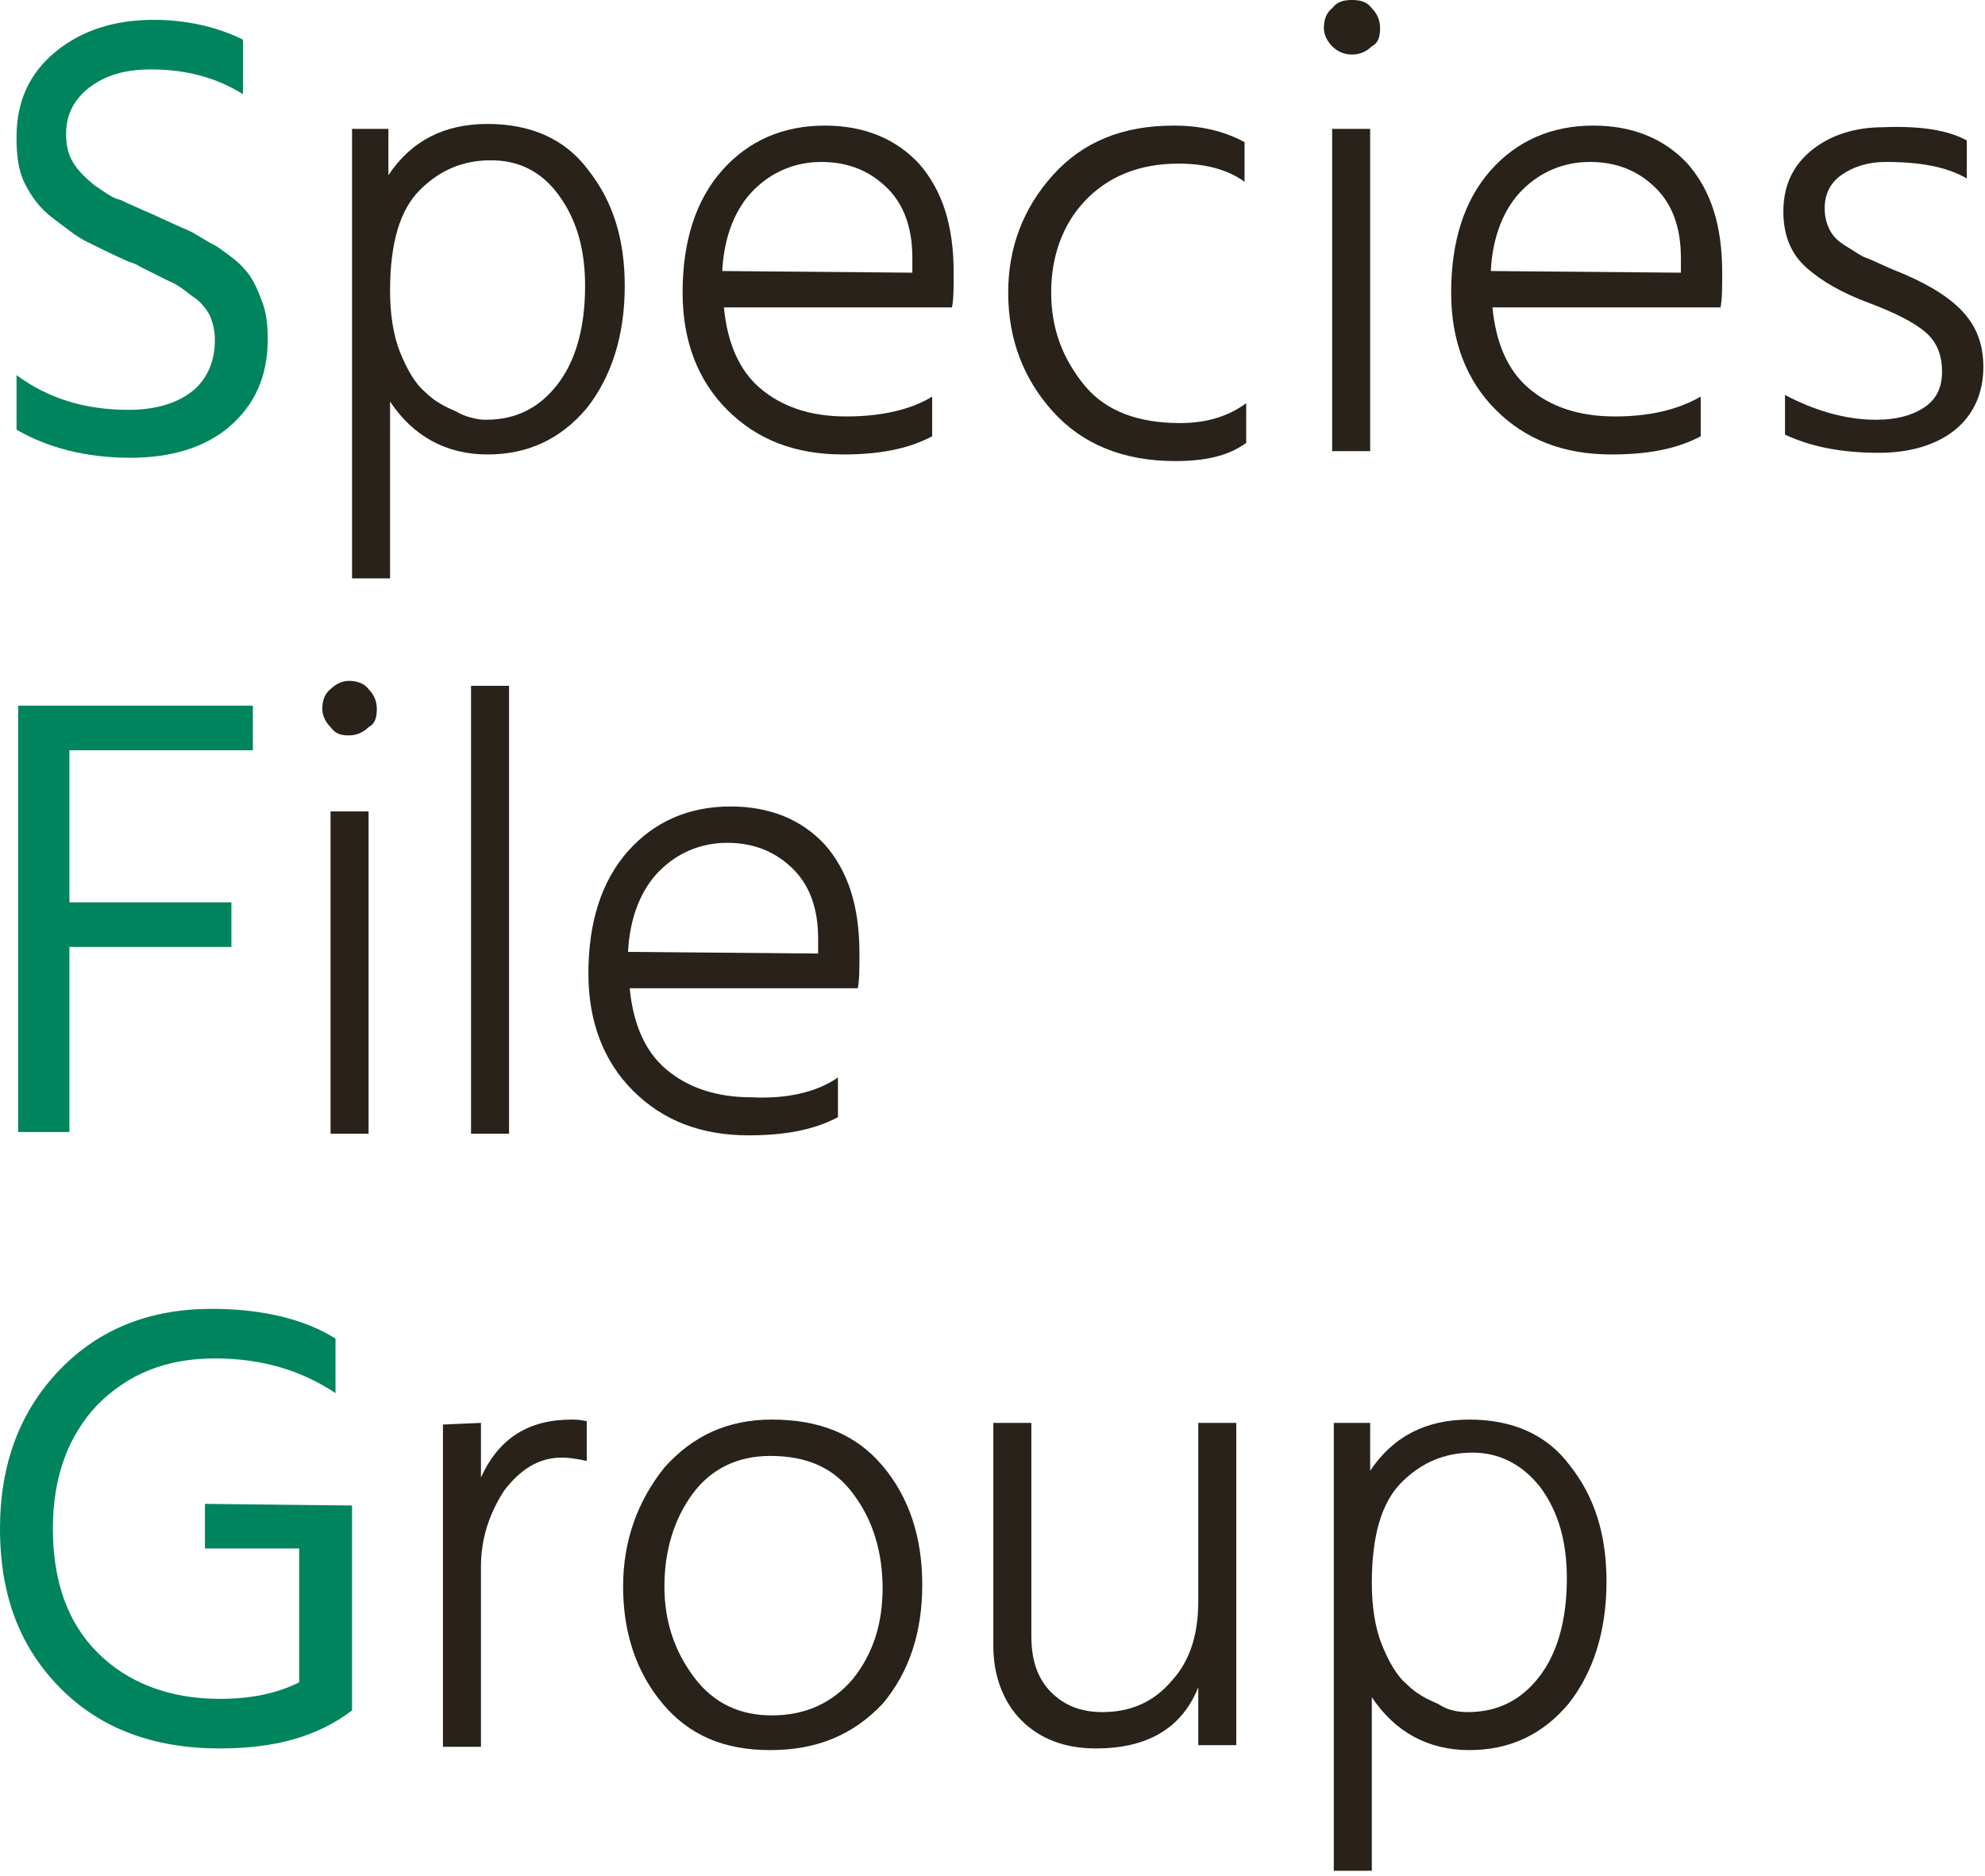
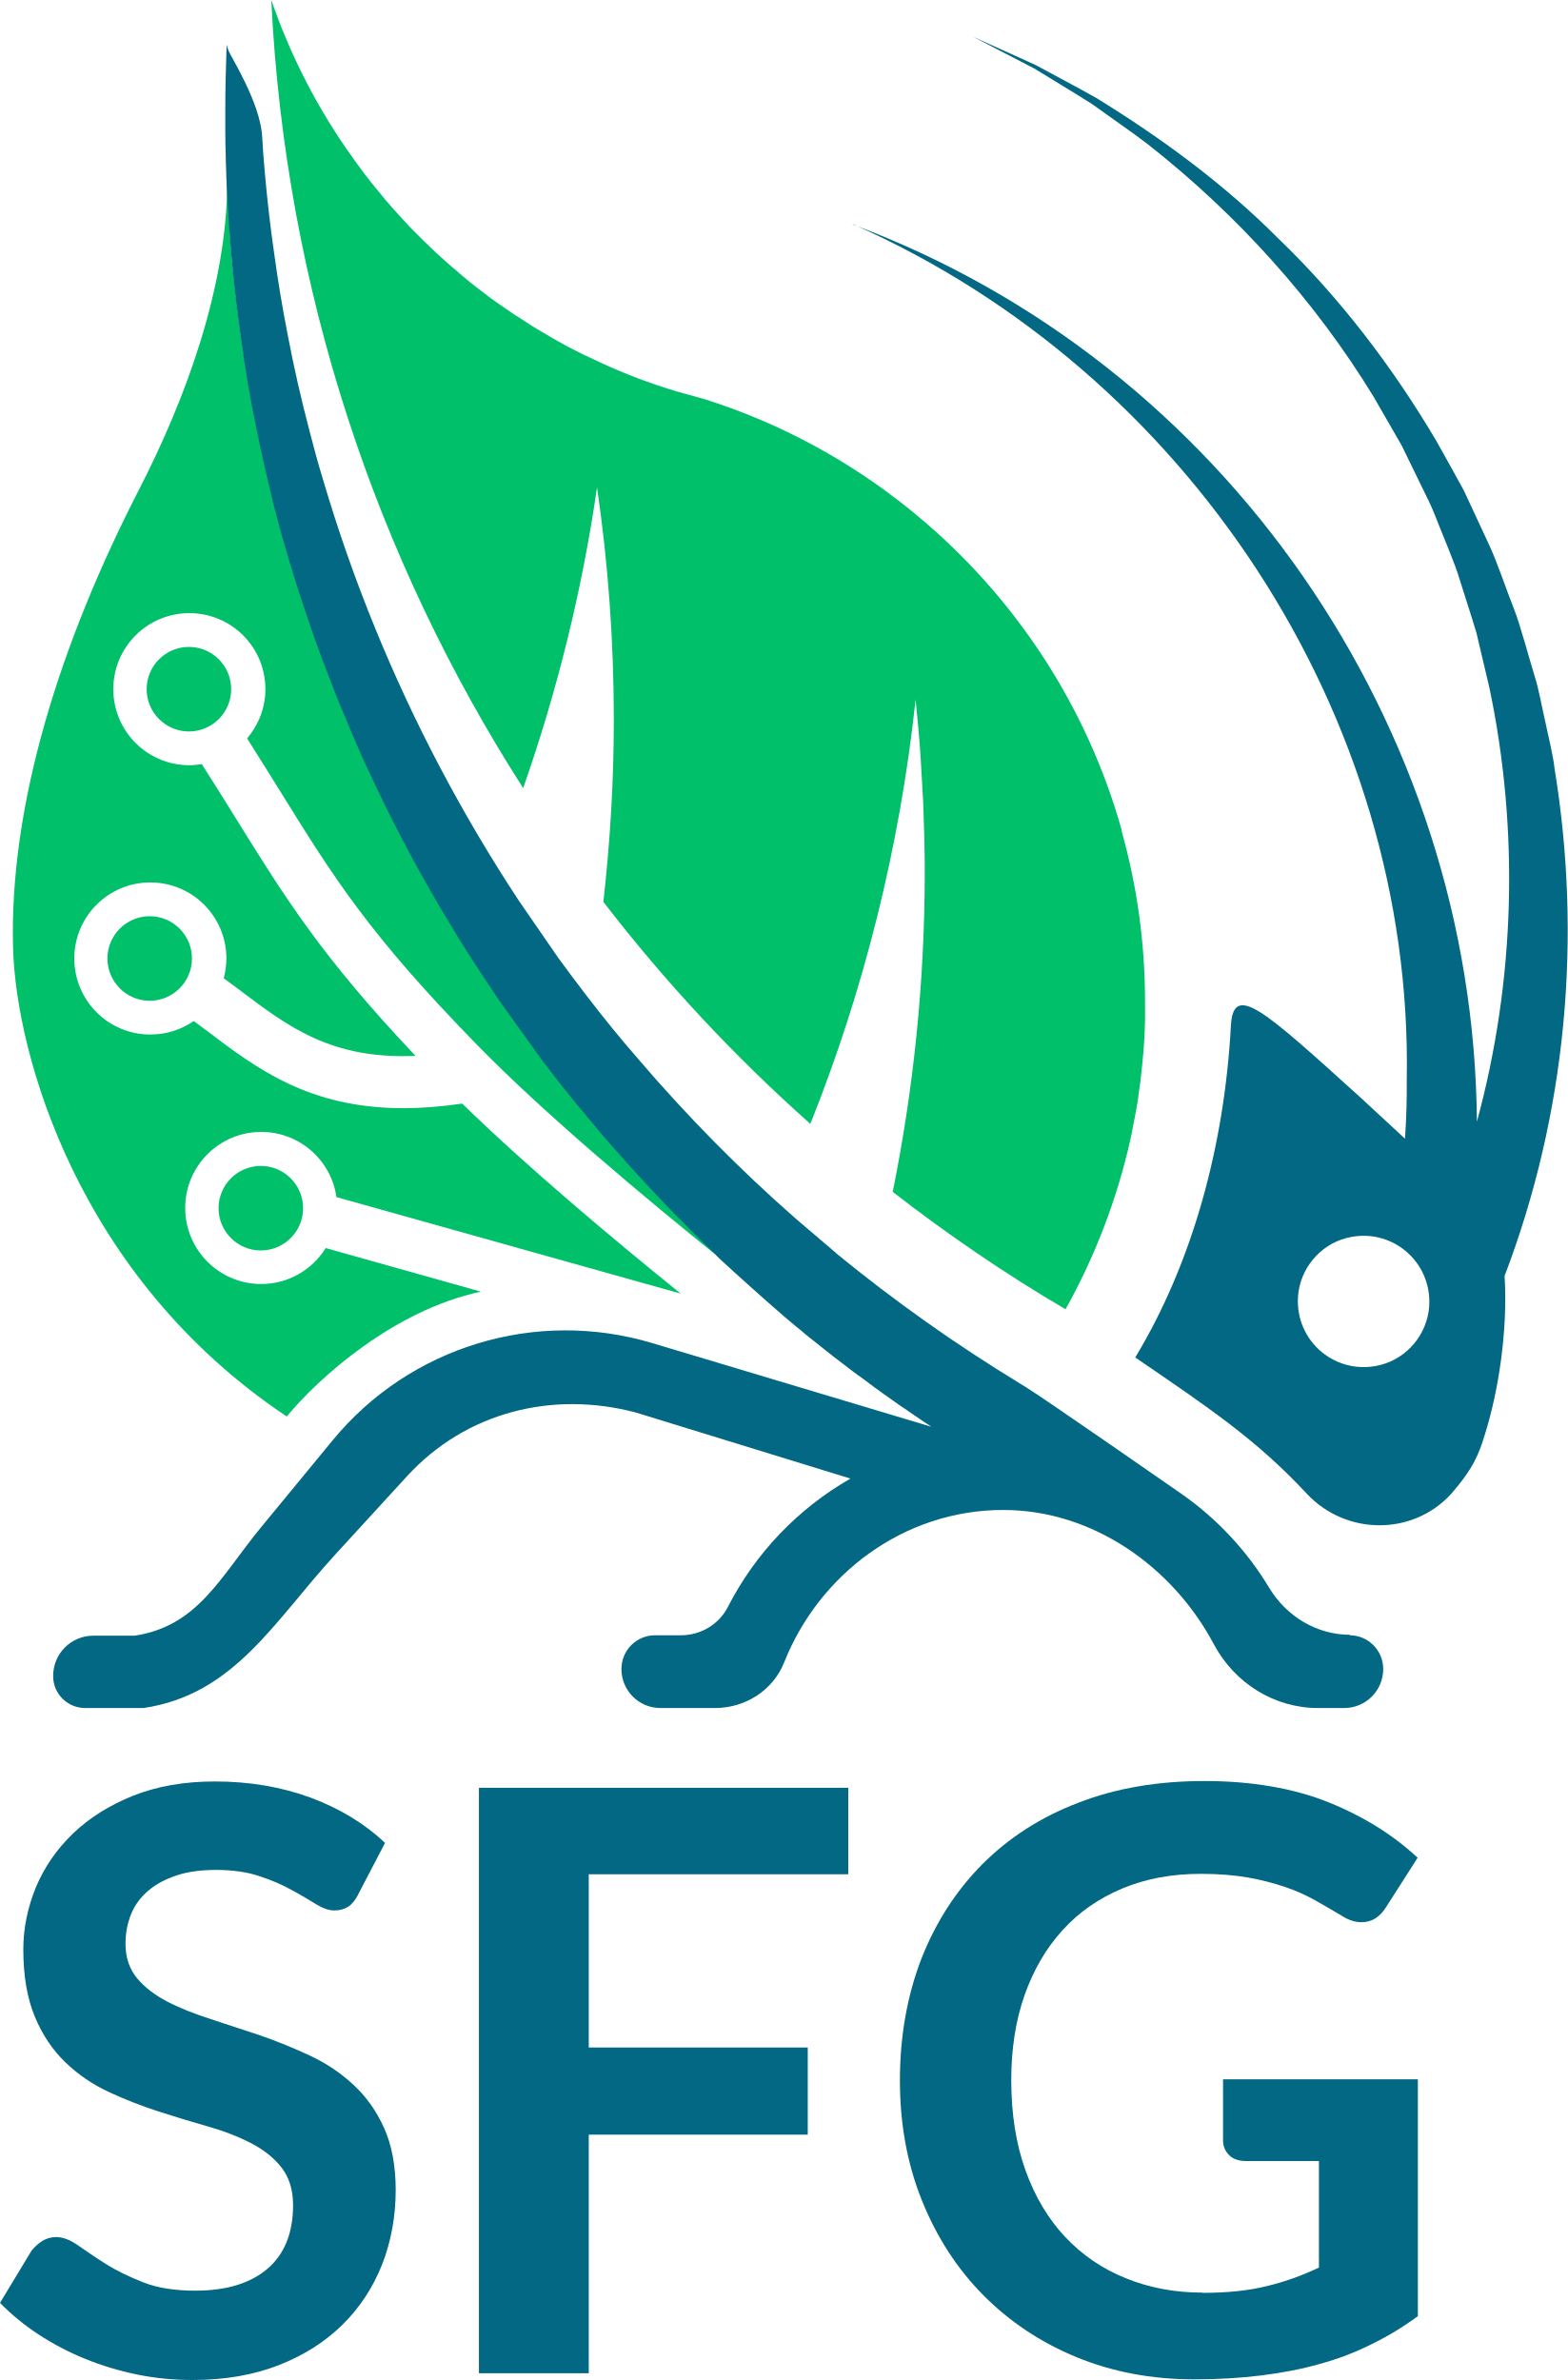
- <svg xmlns="http://www.w3.org/2000/svg" version="1.1" id="Capa_1" x="0px" y="0px" viewBox="0 0 120.1 113.5" width="120.1" height="113.5" style="enable-background:new 0 0 120.1 113.5;" xml:space="preserve">
-   <style type="text/css">
- 	.st0{fill:#00845D;}
- 	.st1{fill:#28221B;}
- </style>
-   <g>
-     <path class="st0" d="M14.7,2.4v3.3c-1.6-1-3.4-1.5-5.6-1.5c-1.6,0-2.8,0.4-3.7,1.1S4,6.9,4,8.1c0,0.6,0.1,1.2,0.4,1.7   s0.7,0.9,1.3,1.4c0.6,0.4,1.1,0.8,1.6,0.9c0.4,0.2,1.1,0.5,2,0.9c0.9,0.4,1.5,0.7,2,0.9c0.5,0.2,1,0.6,1.8,1   c0.7,0.5,1.3,0.9,1.7,1.4c0.4,0.4,0.7,1,1,1.8c0.3,0.7,0.4,1.5,0.4,2.4c0,2.3-0.8,4-2.3,5.3s-3.6,1.9-6,1.9c-2.7,0-5-0.6-6.9-1.7   v-3.3c1.9,1.4,4.1,2.1,6.8,2.1c1.6,0,2.9-0.4,3.8-1.1c0.9-0.7,1.4-1.8,1.4-3.1c0-0.6-0.1-1-0.3-1.5c-0.2-0.4-0.6-0.9-1.1-1.2   c-0.5-0.4-0.9-0.7-1.4-0.9c-0.4-0.2-1-0.5-1.8-0.9c-0.1-0.1-0.4-0.2-0.7-0.3c-1.1-0.5-1.9-0.9-2.5-1.2c-0.6-0.3-1.2-0.8-2-1.4   c-0.8-0.6-1.3-1.3-1.7-2.1c-0.4-0.8-0.5-1.7-0.5-2.8c0-2.2,0.8-3.9,2.4-5.2s3.6-1.9,5.9-1.9C11.2,1.2,13.1,1.6,14.7,2.4z" />
-     <path class="st1" d="M23.5,7.8v2.8c1.4-2.1,3.4-3.1,6-3.1c2.6,0,4.7,0.9,6.1,2.8c1.5,1.9,2.2,4.2,2.2,7c0,3-0.8,5.5-2.3,7.4   c-1.6,1.9-3.6,2.8-6,2.8c-2.5,0-4.5-1.1-5.9-3.2V35h-2.3V7.8H23.5z M29.4,25.4c1.8,0,3.2-0.7,4.3-2.1s1.7-3.4,1.7-6   c0-2.2-0.5-4-1.6-5.5s-2.5-2.1-4.1-2.1c-1.7,0-3.1,0.6-4.3,1.8c-1.2,1.2-1.8,3.2-1.8,6.1c0,1.4,0.2,2.7,0.6,3.7   c0.4,1,0.9,1.9,1.5,2.4c0.6,0.6,1.2,0.9,1.9,1.2C28.1,25.2,28.8,25.4,29.4,25.4z" />
-     <path class="st1" d="M56.4,24v2.4c-1.5,0.8-3.3,1.1-5.4,1.1c-2.9,0-5.2-0.9-7-2.7c-1.8-1.8-2.7-4.2-2.7-7.1c0-3.1,0.8-5.6,2.4-7.4   c1.6-1.8,3.7-2.7,6.2-2.7c2.4,0,4.3,0.8,5.7,2.3c1.4,1.6,2.1,3.7,2.1,6.6c0,0.9,0,1.6-0.1,2.1H43.8c0.2,2.1,0.9,3.8,2.2,4.9   c1.3,1.1,3,1.7,5.2,1.7C53.3,25.2,55.1,24.8,56.4,24z M55.2,16.5v-0.9c0-1.8-0.5-3.2-1.5-4.2s-2.3-1.6-4-1.6c-1.6,0-3,0.6-4.1,1.7   c-1.1,1.1-1.8,2.8-1.9,4.9L55.2,16.5L55.2,16.5z" />
-     <path class="st1" d="M63.6,17.7c0,2.2,0.7,4,2,5.6s3.3,2.3,5.8,2.3c1.6,0,2.9-0.4,4-1.2v2.4c-1.1,0.8-2.5,1.1-4.3,1.1   c-3.1,0-5.6-1-7.4-3s-2.7-4.4-2.7-7.2c0-2.7,0.9-5.1,2.7-7.1s4.2-3,7.3-3c1.6,0,3,0.3,4.3,1v2.4c-1.1-0.8-2.5-1.1-4-1.1   c-2.4,0-4.3,0.8-5.7,2.3C64.3,13.6,63.6,15.5,63.6,17.7z" />
-     <path class="st1" d="M80.6,2.8c-0.3-0.3-0.5-0.7-0.5-1.1s0.1-0.9,0.5-1.2C80.9,0.1,81.3,0,81.8,0s0.9,0.1,1.2,0.5   c0.3,0.3,0.5,0.7,0.5,1.2s-0.1,0.9-0.5,1.1c-0.3,0.3-0.7,0.5-1.2,0.5S80.9,3.1,80.6,2.8z M80.6,27.3V7.8h2.3v19.5H80.6z" />
-     <path class="st1" d="M102.9,24v2.4c-1.5,0.8-3.3,1.1-5.4,1.1c-2.9,0-5.2-0.9-7-2.7c-1.8-1.8-2.7-4.2-2.7-7.1c0-3.1,0.8-5.6,2.4-7.4   s3.7-2.7,6.2-2.7c2.4,0,4.3,0.8,5.7,2.3c1.4,1.6,2.1,3.7,2.1,6.6c0,0.9,0,1.6-0.1,2.1H90.3c0.2,2.1,0.9,3.8,2.2,4.9   c1.3,1.1,3,1.7,5.2,1.7C99.8,25.2,101.5,24.8,102.9,24z M101.7,16.5v-0.9c0-1.8-0.5-3.2-1.5-4.2c-1-1-2.3-1.6-4-1.6   c-1.6,0-3,0.6-4.1,1.7c-1.1,1.1-1.8,2.8-1.9,4.9L101.7,16.5L101.7,16.5z" />
-     <path class="st1" d="M119,8.5v2.3c-1.2-0.7-2.8-1-4.9-1c-1.1,0-2,0.3-2.7,0.8c-0.7,0.5-1,1.2-1,2c0,0.5,0.1,0.9,0.3,1.3   c0.2,0.4,0.5,0.7,1,1c0.5,0.3,0.9,0.6,1.2,0.7c0.3,0.1,0.9,0.4,1.6,0.7c1.8,0.7,3.2,1.5,4.1,2.4c0.9,0.9,1.4,2,1.4,3.5   c0,1.6-0.6,2.9-1.7,3.8c-1.1,0.9-2.7,1.4-4.6,1.4c-2.4,0-4.2-0.4-5.7-1.1v-2.4c1.7,0.9,3.6,1.5,5.5,1.5c1.3,0,2.3-0.3,3-0.8   c0.7-0.5,1-1.2,1-2.1c0-1-0.3-1.8-1-2.4c-0.7-0.6-1.9-1.2-3.5-1.8c-1.6-0.6-2.8-1.3-3.7-2.1c-0.9-0.8-1.4-1.9-1.4-3.4   c0-1.6,0.6-2.8,1.7-3.7c1.1-0.9,2.6-1.4,4.3-1.4C116.3,7.6,117.9,7.9,119,8.5z" />
-     <path class="st0" d="M15.3,45.4H4.2v9.2H14v2.7H4.2v11.2H1.1V42.7h14.2V45.4z" />
-     <path class="st1" d="M20,44c-0.3-0.3-0.5-0.7-0.5-1.1c0-0.4,0.1-0.9,0.5-1.2c0.3-0.3,0.7-0.5,1.1-0.5s0.9,0.1,1.2,0.5   c0.3,0.3,0.5,0.7,0.5,1.2c0,0.5-0.1,0.9-0.5,1.1c-0.3,0.3-0.7,0.5-1.2,0.5S20.3,44.4,20,44z M20,68.6V49.1h2.3v19.5H20z" />
-     <path class="st1" d="M28.5,68.6V41.5h2.3v27.1H28.5z" />
-     <path class="st1" d="M50.7,65.2v2.4c-1.5,0.8-3.3,1.1-5.4,1.1c-2.9,0-5.2-0.9-7-2.7s-2.7-4.2-2.7-7.1c0-3.1,0.8-5.6,2.4-7.4   s3.7-2.7,6.2-2.7c2.4,0,4.3,0.8,5.7,2.3c1.4,1.6,2.1,3.7,2.1,6.6c0,0.9,0,1.6-0.1,2.1H38.1c0.2,2.1,0.9,3.8,2.2,4.9   c1.3,1.1,3,1.7,5.2,1.7C47.6,66.5,49.4,66.1,50.7,65.2z M49.5,57.7v-0.9c0-1.8-0.5-3.2-1.5-4.2s-2.3-1.6-4-1.6   c-1.6,0-3,0.6-4.1,1.7c-1.1,1.1-1.8,2.8-1.9,4.9L49.5,57.7L49.5,57.7z" />
-     <path class="st0" d="M21.3,91.1v12.3h0l0,0.1c-2.1,1.6-4.7,2.3-8,2.3c-4,0-7.2-1.2-9.6-3.6S0,96.7,0,92.5c0-3.9,1.2-7.1,3.6-9.6   c2.4-2.5,5.5-3.7,9.2-3.7c3,0,5.6,0.6,7.5,1.8v3.3c-2.1-1.4-4.5-2.1-7.3-2.1c-2.9,0-5.2,0.9-7.1,2.8c-1.8,1.9-2.7,4.4-2.7,7.5   c0,3.2,0.9,5.7,2.7,7.5s4.3,2.8,7.4,2.8c1.8,0,3.4-0.3,4.8-1v-8.1h-5.7V91L21.3,91.1L21.3,91.1L21.3,91.1z" />
-     <path class="st1" d="M29.1,86.1v3.3c1.1-2.4,2.9-3.5,5.5-3.5c0.2,0,0.5,0,0.9,0.1v2.4c-0.5-0.1-1-0.2-1.5-0.2c-1.4,0-2.5,0.7-3.5,2   c-0.9,1.4-1.4,2.9-1.4,4.6v10.9h-2.3V86.2L29.1,86.1L29.1,86.1z" />
-     <path class="st1" d="M46.6,105.9c-2.8,0-4.9-0.9-6.5-2.8s-2.4-4.3-2.4-7.1c0-2.8,0.9-5.2,2.5-7.2c1.7-1.9,3.8-2.9,6.5-2.9   c2.9,0,5.1,0.9,6.7,2.8c1.6,1.9,2.4,4.3,2.4,7.2c0,2.9-0.8,5.3-2.4,7.2C51.6,105,49.4,105.9,46.6,105.9z M46.6,88.1   c-2,0-3.6,0.8-4.7,2.3c-1.1,1.5-1.7,3.4-1.7,5.6c0,2.1,0.6,3.9,1.8,5.5s2.8,2.3,4.7,2.3c2.1,0,3.7-0.8,4.9-2.2   c1.2-1.5,1.8-3.3,1.8-5.5c0-2.2-0.6-4.1-1.7-5.6C50.5,88.8,48.8,88.1,46.6,88.1z" />
-     <path class="st1" d="M72.5,86.1h2.3v19.5h-2.3v-3.5c-1,2.5-3.1,3.7-6.2,3.7c-1.9,0-3.4-0.6-4.5-1.7c-1.1-1.1-1.7-2.7-1.7-4.5V86.1   h2.3V99c0,1.5,0.4,2.6,1.2,3.4c0.8,0.8,1.8,1.2,3.1,1.2c1.7,0,3.1-0.6,4.2-1.9c1.1-1.2,1.6-2.8,1.6-4.8L72.5,86.1L72.5,86.1z" />
-     <path class="st1" d="M82.9,86.1V89c1.4-2.1,3.4-3.1,6-3.1c2.6,0,4.7,0.9,6.1,2.8c1.5,1.9,2.2,4.2,2.2,7c0,3-0.8,5.5-2.3,7.4   c-1.6,1.9-3.6,2.8-6,2.8c-2.5,0-4.5-1.1-5.9-3.2v10.5h-2.3V86.1H82.9z M88.8,103.6c1.8,0,3.2-0.7,4.3-2.1c1.1-1.4,1.7-3.4,1.7-6   c0-2.2-0.5-4-1.6-5.5c-1.1-1.4-2.5-2.1-4.1-2.1c-1.7,0-3.1,0.6-4.3,1.8c-1.2,1.2-1.8,3.2-1.8,6.1c0,1.4,0.2,2.7,0.6,3.7   c0.4,1,0.9,1.9,1.5,2.4c0.6,0.6,1.2,0.9,1.9,1.2C87.6,103.5,88.2,103.6,88.8,103.6z" />
+ <svg xmlns="http://www.w3.org/2000/svg" id="Layer_2" data-name="Layer 2" viewBox="0 0 71.95 109.23" width="100px">
+   <defs>
+     <style>
+       .cls-1 {
+         fill: #00c069;
+       }
+ 
+       .cls-2 {
+         fill: #036884;
+       }
+     </style>
+   </defs>
+   <g id="Layer_2-2" data-name="Layer 2">
+     <g id="Layer_1-2" data-name="Layer 1-2">
+       <g>
+         <g>
+           <path class="cls-2" d="m16.45,86.93c-.14.27-.29.46-.47.58-.18.11-.39.17-.64.17s-.53-.1-.84-.29-.67-.41-1.1-.64c-.42-.24-.91-.45-1.48-.64-.56-.19-1.23-.29-2-.29-.69,0-1.3.08-1.81.25-.51.17-.95.4-1.3.7-.35.3-.62.65-.79,1.07s-.26.87-.26,1.37c0,.63.18,1.16.53,1.58s.82.78,1.4,1.08c.58.3,1.25.56,1.99.8.74.24,1.5.49,2.28.75.77.27,1.53.58,2.28.93s1.41.8,1.99,1.34c.58.54,1.05,1.2,1.4,1.98.35.78.53,1.73.53,2.84,0,1.21-.21,2.35-.62,3.41-.42,1.06-1.02,1.98-1.82,2.77-.8.79-1.78,1.41-2.93,1.86-1.15.45-2.47.68-3.96.68-.85,0-1.7-.08-2.53-.25s-1.63-.41-2.39-.72-1.47-.68-2.14-1.12c-.66-.43-1.25-.92-1.77-1.45l1.45-2.4c.14-.17.3-.32.49-.44s.41-.18.64-.18c.31,0,.64.13,1,.38s.78.54,1.27.85,1.07.59,1.73.85,1.46.38,2.39.38c1.42,0,2.53-.34,3.31-1.01s1.17-1.65,1.17-2.91c0-.71-.18-1.28-.53-1.73-.35-.45-.82-.82-1.4-1.12s-1.25-.56-1.99-.77-1.5-.44-2.27-.69-1.52-.54-2.27-.89-1.41-.8-1.99-1.36c-.58-.56-1.05-1.25-1.4-2.09s-.53-1.87-.53-3.09c0-.98.2-1.93.58-2.86.39-.93.96-1.75,1.71-2.47.75-.72,1.67-1.29,2.76-1.73,1.09-.43,2.33-.65,3.74-.65,1.59,0,3.05.25,4.39.74,1.34.5,2.48,1.19,3.42,2.08l-1.23,2.36h.01Z" />
+           <path class="cls-2" d="m38.93,82.04v3.98h-11.91v7.95h10.05v4h-10.05v10.95h-5.04v-26.87h16.95Z" />
+           <path class="cls-2" d="m55.19,105.23c1.13,0,2.11-.1,2.95-.31.84-.2,1.63-.49,2.39-.85v-4.89h-3.36c-.32,0-.58-.09-.76-.27s-.28-.4-.28-.66v-2.82h8.94v10.87c-.68.5-1.39.93-2.13,1.29-.74.37-1.52.67-2.36.9-.84.24-1.73.41-2.69.53s-1.98.18-3.08.18c-1.96,0-3.76-.34-5.41-1.02s-3.07-1.63-4.27-2.84-2.14-2.66-2.82-4.35c-.68-1.69-1.01-3.52-1.01-5.52s.33-3.87.98-5.56c.66-1.68,1.59-3.13,2.8-4.35,1.21-1.21,2.67-2.16,4.4-2.82,1.72-.67,3.65-1,5.8-1s4.09.33,5.7.98,2.96,1.5,4.08,2.54l-1.45,2.27c-.29.46-.66.69-1.13.69-.3,0-.6-.1-.91-.3-.4-.24-.8-.47-1.22-.71-.42-.23-.87-.44-1.38-.61-.5-.17-1.07-.32-1.69-.43-.63-.11-1.35-.17-2.17-.17-1.33,0-2.52.22-3.6.67-1.07.45-1.99,1.08-2.74,1.91-.76.83-1.34,1.83-1.75,2.99-.41,1.17-.61,2.47-.61,3.9,0,1.55.22,2.93.65,4.13s1.04,2.23,1.82,3.06,1.71,1.47,2.79,1.9c1.08.44,2.25.66,3.53.66h0Z" />
+         </g>
+         <g>
+           <g>
+             <g>
+               <path class="cls-1" d="m51.49,38.14c-1.61-5.77-4.96-10.81-9.45-14.52-.11-.09-.23-.19-.34-.28-2.74-2.2-5.88-3.91-9.3-5-.72-.21-1.2-.32-1.78-.51-1.23-.39-2.42-.87-3.57-1.43-.09-.04-.17-.08-.26-.12-.23-.11-.46-.23-.69-.35-.13-.07-.27-.14-.4-.22-.08-.04-.17-.09-.25-.14-.16-.09-.32-.18-.48-.28-.42-.24-.83-.5-1.23-.77-.01,0-.02-.02-.04-.02-.14-.09-.27-.18-.41-.28-.02-.01-.04-.03-.06-.04s-.04-.02-.06-.04c-.02-.01-.03-.02-.04-.03-.17-.11-.34-.23-.5-.35-.15-.1-.29-.21-.44-.33-.11-.08-.22-.17-.33-.25-.2-.15-.39-.31-.59-.48-.12-.1-.24-.2-.36-.31-.04-.03-.07-.06-.11-.09-.11-.09-.21-.19-.32-.28-.17-.15-.33-.3-.5-.45-.37-.35-.74-.71-1.1-1.08-.1-.1-.19-.2-.28-.3-.2-.21-.39-.43-.59-.65-.11-.13-.23-.26-.34-.39-.07-.09-.15-.18-.22-.27-.12-.15-.25-.3-.37-.45s-.23-.3-.35-.45c-.29-.38-.56-.76-.83-1.15-.03-.04-.06-.09-.09-.13-.21-.3-.41-.61-.6-.92-.02-.03-.04-.06-.06-.09-.12-.2-.24-.39-.36-.6-.1-.18-.21-.36-.31-.54-.24-.43-.47-.87-.69-1.32-.08-.17-.17-.35-.25-.53-.11-.23-.21-.45-.31-.69-.1-.23-.19-.46-.29-.69-.09-.22-.17-.44-.25-.66-.08-.22-.17-.44-.24-.66v.02c.65,13.27,4.81,25.62,11.56,36.15,1.55-4.42,2.7-9.04,3.39-13.8.51,3.48.77,7.05.77,10.67,0,2.83-.17,5.61-.48,8.35,2.84,3.69,6.02,7.1,9.5,10.19,2.45-6.13,4.1-12.66,4.83-19.47.09.87.17,1.75.23,2.63l.12,2.12c.04,1.05.07,2.1.07,3.16,0,5.03-.51,9.94-1.47,14.68,2.52,1.96,5.16,3.76,7.93,5.39,1.34-2.4,2.35-5.01,2.97-7.76.04-.2.09-.39.12-.59.03-.15.06-.31.09-.46l.06-.33c.02-.11.04-.23.06-.34.02-.15.05-.29.06-.44.05-.33.1-.67.13-1.01.03-.27.05-.54.08-.81.02-.25.04-.5.05-.74.02-.26.02-.52.03-.79,0-.26,0-.53,0-.79v-.04c0-2.72-.37-5.34-1.07-7.83v-.02Z" />
+               <path class="cls-1" d="m22.07,59.28l-7.12-2c-.62.99-1.71,1.65-2.96,1.65-1.93,0-3.49-1.56-3.49-3.49s1.56-3.49,3.49-3.49c1.76,0,3.21,1.3,3.45,2.99l15.8,4.43c-3.26-2.63-7.09-5.86-10.03-8.72-.97.14-1.87.21-2.69.21-4.34,0-6.73-1.81-9.05-3.57-.19-.14-.39-.29-.58-.43-.56.39-1.25.62-1.99.62-1.93,0-3.49-1.56-3.49-3.49s1.56-3.49,3.49-3.49,3.49,1.56,3.49,3.49c0,.32-.05.62-.12.91.22.16.44.32.65.48,2.35,1.78,4.29,3.24,8.15,3.08-4.29-4.53-5.98-7.25-8.24-10.89-.44-.71-.91-1.47-1.43-2.28l-.14-.22c-.19.03-.38.05-.57.05-1.93,0-3.49-1.56-3.49-3.49s1.56-3.49,3.49-3.49,3.49,1.56,3.49,3.49c0,.86-.32,1.65-.84,2.26l.07.11c.52.82.99,1.58,1.44,2.3,2.46,3.97,4.09,6.59,9.08,11.69,3.03,3.1,7.56,6.9,11.24,9.86-.18-.17-.3-.29-.28-.29-.09-.08-.17-.16-.26-.25-.22-.21-.43-.42-.65-.63-.18-.17-.36-.35-.53-.53-.18-.18-.35-.36-.53-.54-.07-.07-.14-.14-.21-.22-.21-.21-.42-.43-.62-.65-.27-.28-.53-.57-.8-.86-.26-.28-.52-.57-.78-.87-.09-.1-.18-.2-.27-.3,0,0-.01,0-.02-.02-.18-.21-.36-.41-.54-.62-.22-.25-.43-.51-.64-.77l-.5-.6c-.19-.24-.39-.48-.58-.72-.19-.23-.37-.47-.56-.71-.18-.24-.55-.72-.55-.72l-1.86-2.59s-.61-.9-.91-1.36c-.35-.54-.7-1.09-1.05-1.65-.13-.22-.27-.44-.4-.66-.28-.47-.56-.94-.83-1.41-.15-.25-.29-.51-.43-.76-.31-.57-.62-1.13-.92-1.71-.14-.27-.28-.53-.41-.8s-.27-.53-.4-.8-.26-.54-.39-.81c-.09-.2-.18-.4-.28-.6-.12-.26-.25-.53-.37-.8-.14-.31-.28-.63-.41-.95-.13-.31-.26-.62-.39-.93-.12-.28-.23-.56-.34-.83-.09-.23-.18-.46-.27-.69-.24-.61-.47-1.23-.69-1.84-.12-.35-.24-.7-.36-1.04h0c-.1-.3-.2-.6-.3-.9-.13-.4-.26-.8-.38-1.2-.04-.12-.07-.24-.11-.36-.08-.27-.16-.54-.24-.81-.09-.29-.17-.59-.25-.88-.04-.16-.09-.32-.13-.49-.01-.04-.02-.09-.03-.13-.04-.13-.07-.27-.11-.4-.06-.25-.12-.5-.18-.75-.01-.04-.02-.09-.03-.13-.06-.25-.12-.5-.18-.76-.07-.32-.15-.63-.21-.95-.07-.32-.14-.64-.2-.96-.14-.7-.28-1.41-.4-2.12-.02-.11-.04-.22-.06-.33-.04-.22-.07-.43-.11-.65-.04-.25-.08-.51-.12-.77s-.08-.52-.11-.78c-.05-.39-.11-.78-.15-1.17h0c-.01-.15-.03-.3-.05-.45-.03-.28-.06-.55-.09-.82-.03-.29-.06-.59-.08-.88-.02-.2-.03-.4-.05-.6-.01-.14-.02-.28-.03-.42-.01-.19-.1-2.14-.11-2.33,0,4.92-1.95,10.11-4.06,14.21C2.76,29.52.41,36.95.6,43.54c.14,4.81,2.95,15.06,12.56,21.47,1.45-1.76,4.91-4.88,8.91-5.73Z" />
+               <path class="cls-2" d="m61.98,75.03h0c-1.55,0-2.94-.84-3.74-2.17-1.02-1.69-2.38-3.15-3.99-4.28h0s-6.38-4.44-7.19-4.93c-.09-.05-.17-.11-.26-.16-2.94-1.79-5.75-3.78-8.4-5.95l-.04-.04-1.84-1.57c-2.59-2.27-5.01-4.73-7.25-7.35-.81-.93-1.59-1.89-2.34-2.87-.44-.57-.88-1.16-1.31-1.75l-1.8-2.61c-2.59-3.93-4.82-8.14-6.62-12.56-.9-2.2-1.69-4.46-2.37-6.76-.22-.72-.42-1.45-.61-2.19-.39-1.48-.73-2.97-1.02-4.49-.24-1.23-.45-2.48-.62-3.74-.18-1.24-.32-2.48-.43-3.73-.05-.54-.09-1.09-.12-1.64-.1-1.56-1.48-3.71-1.54-3.91h0c-.04-.09-.06-.19-.09-.28,0,.11-.01.34-.01.34-.03.87-.05,1.74-.05,2.62v1.06c0,.36.01.71.02,1.06,0,.23.01.46.02.7,0,.19.01.38.02.58,0,.15.01.29.02.44.01.33.04.66.06.99,0,.07,0,.15.01.22.01.19.02.38.04.57.01.14.02.28.03.42.02.2.04.4.05.6.03.29.06.59.08.88.03.28.06.55.09.82.02.15.04.3.05.45h0c.05.4.1.79.15,1.18.04.26.07.52.11.78.04.25.08.51.11.76.04.22.1.59.13.81.01.06.02.12.03.18.12.71.25,1.41.4,2.12.07.32.13.64.2.96s.14.63.21.95c.06.25.12.5.18.76.01.04.02.09.03.13.06.25.12.5.18.75.04.13.07.27.11.4,0,.04.02.09.03.13.04.16.09.32.13.49.08.29.16.59.25.88.08.27.16.54.24.81.04.12.07.24.11.36.12.4.25.8.38,1.2.1.3.2.6.3.9h0c.12.35.24.7.36,1.04.22.62.45,1.23.69,1.84.09.23.18.46.27.69.11.28.22.56.34.83.13.31.26.62.39.93.13.32.28.63.41.95.12.27.24.54.37.8.09.2.19.4.28.6.13.28.26.54.39.81s.27.54.4.8c.13.27.27.53.41.8.3.58.6,1.14.92,1.71.14.25.29.51.43.76.27.48.55.95.83,1.41.13.22.27.44.4.66.34.56.7,1.11,1.05,1.65.3.46.91,1.36.91,1.36l1.86,2.59s.36.48.55.72.37.48.56.71c.19.24.38.48.58.72l.5.6c.21.25.43.51.64.77.18.21.36.41.54.62,0,0,.01,0,.02.02.09.1.18.2.27.3.26.3.52.59.78.87.27.29.53.58.8.86.2.22.41.43.62.65.07.07.14.15.21.22.18.18.35.36.53.54.17.18.35.35.53.53.21.21.43.42.65.63.09.08.17.17.26.25-.07,0,1.68,1.55,1.72,1.59.32.29.64.57.96.85s.64.56.97.83c.14.11.28.22.41.34.15.12.29.24.44.35.28.23.56.45.84.67.16.12.31.24.47.36.31.24.62.48.94.7.16.12.32.24.48.36.29.21.59.43.88.63.21.15.42.3.64.44.04.03.08.06.11.08.22.15.44.3.66.45.07.05.15.1.23.15.04.03.09.06.13.09l-12.81-3.84c-5.34-1.6-11.13.16-14.67,4.47l-3.3,4.01c-1.86,2.27-2.88,4.51-5.78,4.95h-1.9c-1.02,0-1.85.83-1.84,1.86,0,.81.66,1.46,1.47,1.46h2.68c4.16-.62,5.97-3.96,8.81-7.06l3.29-3.59c2.69-2.93,6.66-3.93,10.5-2.91l9.84,3.03c-2.4,1.37-4.36,3.42-5.62,5.88-.41.81-1.25,1.31-2.15,1.31h-1.19c-.86,0-1.55.69-1.55,1.55,0,.99.8,1.79,1.79,1.79h2.51c1.38,0,2.66-.81,3.17-2.1,1.6-4.03,5.48-6.99,10.05-6.99,4.13,0,7.79,2.63,9.66,6.15.95,1.79,2.77,2.94,4.79,2.94h1.2c.99,0,1.79-.8,1.79-1.79,0-.86-.69-1.55-1.55-1.55l.05-.02Z" />
+             </g>
+             <path class="cls-2" d="m39.14,10.29c15.3,6.75,25.74,22.54,25.42,39.28.01.9-.02,1.8-.08,2.69-.24-.21-1.61-1.5-2.02-1.87-4.46-4.03-5.86-5.34-5.97-3.31-.3,5.51-1.76,10.87-4.39,15.22,3.39,2.32,5.55,3.76,7.87,6.25,1.79,1.92,4.86,1.95,6.63.01.02-.02.04-.04.05-.06.72-.83,1.11-1.46,1.4-2.36.35-1.07.59-2.13.75-3.13.29-1.8.32-3.38.25-4.45,2.84-7.44,3.57-15.51,2.29-23.31-.06-.59-.3-1.53-.42-2.12-.14-.6-.3-1.51-.49-2.1-.23-.73-.67-2.39-.95-3.09-.37-.92-.75-2.11-1.17-3-.17-.36-.98-2.11-1.13-2.43-.37-.68-.92-1.67-1.3-2.34-1.98-3.34-4.41-6.53-7.2-9.21-2.47-2.49-5.37-4.62-8.36-6.46-.9-.51-1.87-1.01-2.78-1.51-.65-.3-2.19-.99-2.88-1.3.67.35,2.12,1.1,2.8,1.45.87.54,1.82,1.1,2.68,1.65.64.47,1.92,1.35,2.55,1.84,4.09,3.22,7.64,7.14,10.35,11.58.19.33,1.12,1.94,1.29,2.24.33.67.8,1.65,1.13,2.32.12.23.33.7.42.94.25.66.93,2.23,1.11,2.89.22.71.56,1.74.77,2.45.08.35.5,2.1.59,2.5,1.38,6.54,1.19,13.47-.57,19.93-.14-18.15-11.55-34.81-28.65-41.18h.01Zm24.23,52.35c-2.02.53-3.94-1.05-3.8-3.14.09-1.26.99-2.36,2.22-2.68,2.02-.53,3.94,1.05,3.8,3.14-.09,1.26-.99,2.36-2.22,2.68Z" />
+           </g>
+           <path class="cls-1" d="m6.73,31.63c0,1.07.87,1.94,1.94,1.94s1.94-.87,1.94-1.94-.87-1.94-1.94-1.94-1.94.87-1.94,1.94Z" />
+           <path class="cls-1" d="m4.93,43.99c0,1.07.87,1.94,1.94,1.94s1.94-.87,1.94-1.94-.87-1.94-1.94-1.94-1.94.87-1.94,1.94Z" />
+           <path class="cls-1" d="m10.03,55.45c0,1.07.87,1.94,1.94,1.94s1.94-.87,1.94-1.94-.87-1.94-1.94-1.94-1.94.87-1.94,1.94Z" />
+         </g>
+       </g>
+     </g>
  </g>
</svg>
